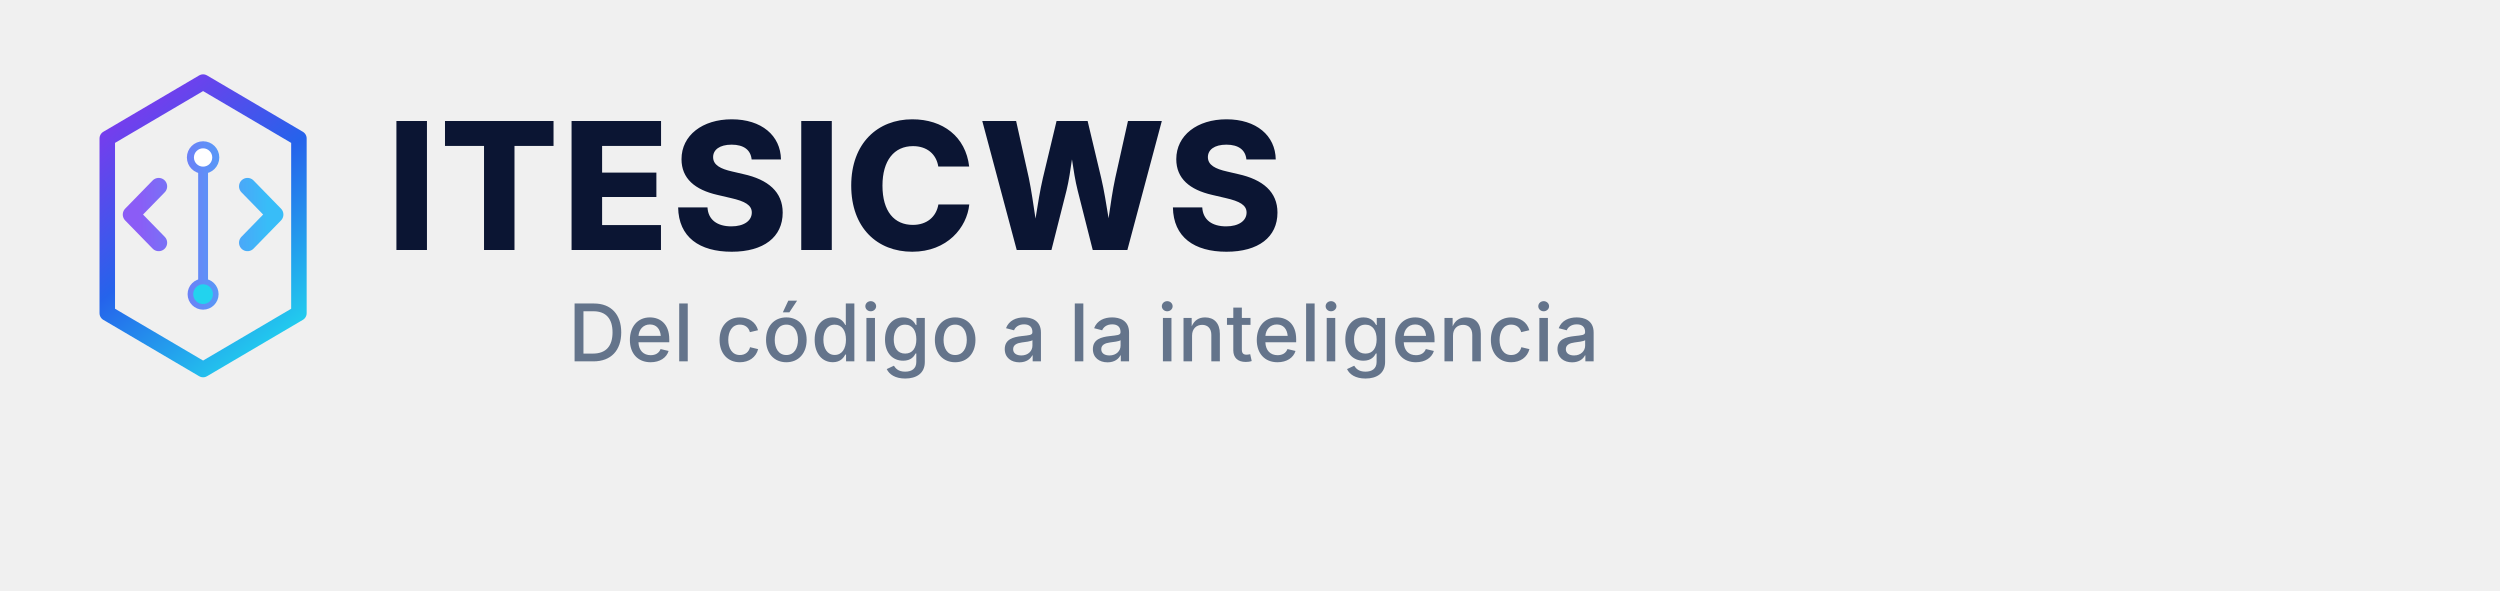
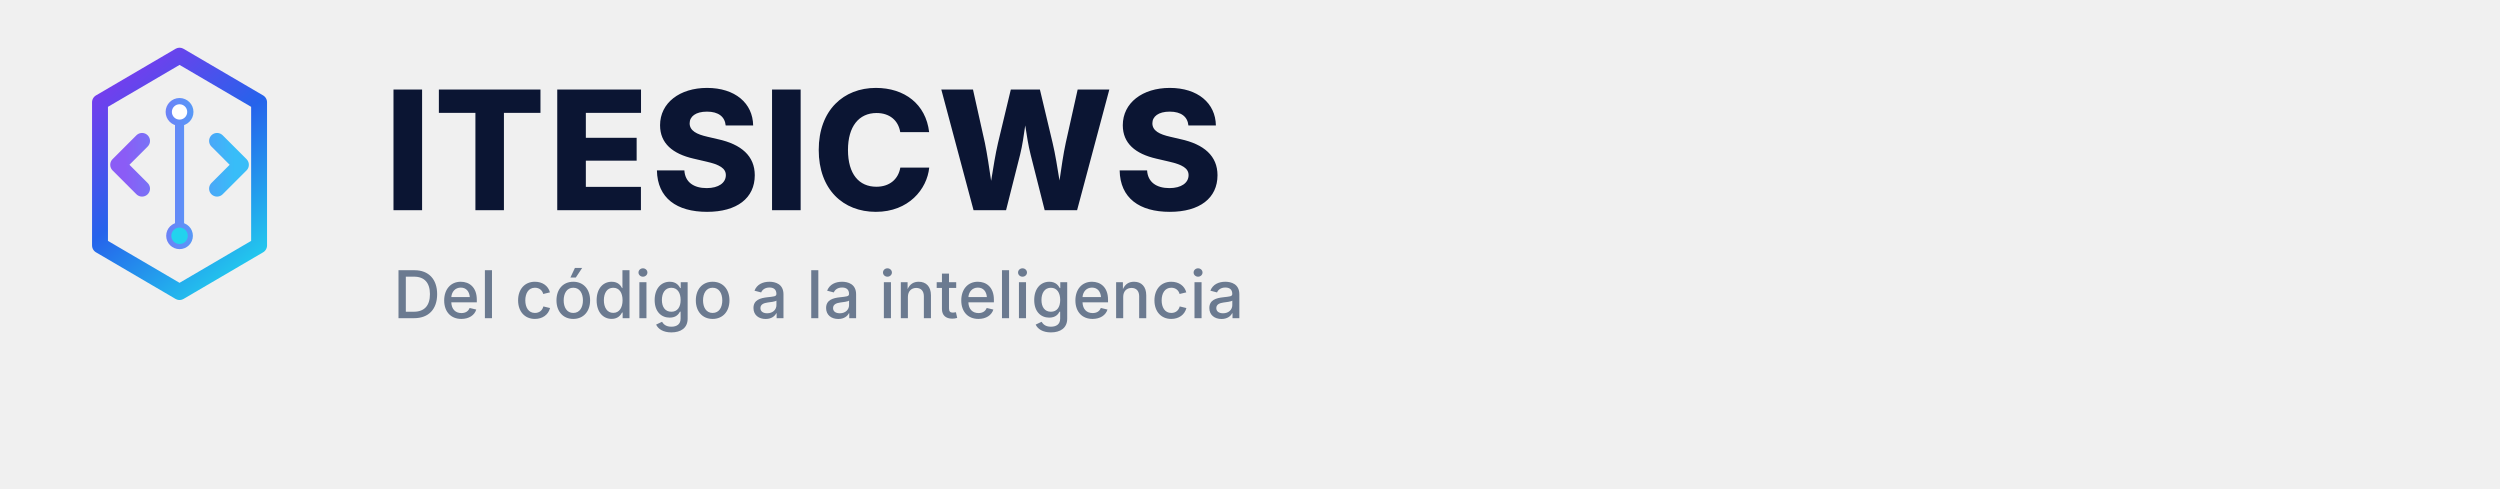
- <svg xmlns="http://www.w3.org/2000/svg" width="2200" height="520" viewBox="0 0 2200 520" fill="none">
+ <svg xmlns="http://www.w3.org/2000/svg" width="2200" height="430" viewBox="0 0 2200 430" fill="none">
+   <rect width="2200" height="430" fill="transparent" />
  <defs>
-     <linearGradient id="hex" x1="126" y1="94" x2="386" y2="418" gradientUnits="userSpaceOnUse">
+     <linearGradient id="hex" x1="116" y1="84" x2="402" y2="426" gradientUnits="userSpaceOnUse">
      <stop offset="0" stop-color="#7C3AED" />
      <stop offset="0.48" stop-color="#2563EB" />
      <stop offset="1" stop-color="#22D3EE" />
    </linearGradient>
-     <linearGradient id="glyph" x1="164" y1="256" x2="348" y2="256" gradientUnits="userSpaceOnUse">
+     <linearGradient id="glyph" x1="160" y1="256" x2="352" y2="256" gradientUnits="userSpaceOnUse">
      <stop offset="0" stop-color="#8B5CF6" />
      <stop offset="1" stop-color="#38BDF8" />
    </linearGradient>
  </defs>
-   <g transform="translate(20,40) scale(0.62)">
-     <path d="M256 52L392 132V380L256 460L120 380V132L256 52Z" stroke="url(#hex)" stroke-width="22" stroke-linejoin="round" />
-     <path d="M193 200L154 240L193 280" stroke="url(#glyph)" stroke-width="24" stroke-linecap="round" stroke-linejoin="round" />
-     <path d="M319 200L358 240L319 280" stroke="url(#glyph)" stroke-width="24" stroke-linecap="round" stroke-linejoin="round" />
-     <path d="M256 164V348" stroke="url(#glyph)" stroke-width="14" stroke-linecap="round" />
-     <circle cx="256" cy="159" r="18" fill="white" stroke="url(#glyph)" stroke-width="10" />
-     <circle cx="256" cy="353" r="18" fill="#22D3EE" stroke="url(#glyph)" stroke-width="8" />
+   <g transform="translate(30,25) scale(0.50)">
+     <path d="M256 48L396 130V382L256 464L116 382V130L256 48Z" stroke="url(#hex)" stroke-width="28" stroke-linejoin="round" />
+     <path d="M190 198L148 240L190 282" stroke="url(#glyph)" stroke-width="28" stroke-linecap="round" stroke-linejoin="round" />
+     <path d="M322 198L364 240L322 282" stroke="url(#glyph)" stroke-width="28" stroke-linecap="round" stroke-linejoin="round" />
+     <path d="M256 152V360" stroke="url(#glyph)" stroke-width="16" stroke-linecap="round" />
+     <circle cx="256" cy="147" r="19" fill="white" stroke="url(#glyph)" stroke-width="11" />
+     <circle cx="256" cy="365" r="19" fill="#22D3EE" stroke="url(#glyph)" stroke-width="9" />
  </g>
-   <text x="340" y="220" fill="#0B1533" font-family="Inter, Arial, sans-serif" font-size="156" font-weight="800" letter-spacing="2">ITESICWS</text>
-   <text x="500" y="318" fill="#64748B" font-family="Inter, Arial, sans-serif" font-size="70" font-weight="500" letter-spacing="0.5">Del código a la inteligencia</text>
+   <text x="338" y="185" fill="#0B1533" font-family="Inter, Arial, sans-serif" font-size="146" font-weight="800" letter-spacing="1.8">ITESICWS</text>
+   <text x="346" y="280" fill="#6B7A90" font-family="Inter, Arial, sans-serif" font-size="58" font-weight="500" letter-spacing="0.3">Del código a la inteligencia</text>
</svg>
